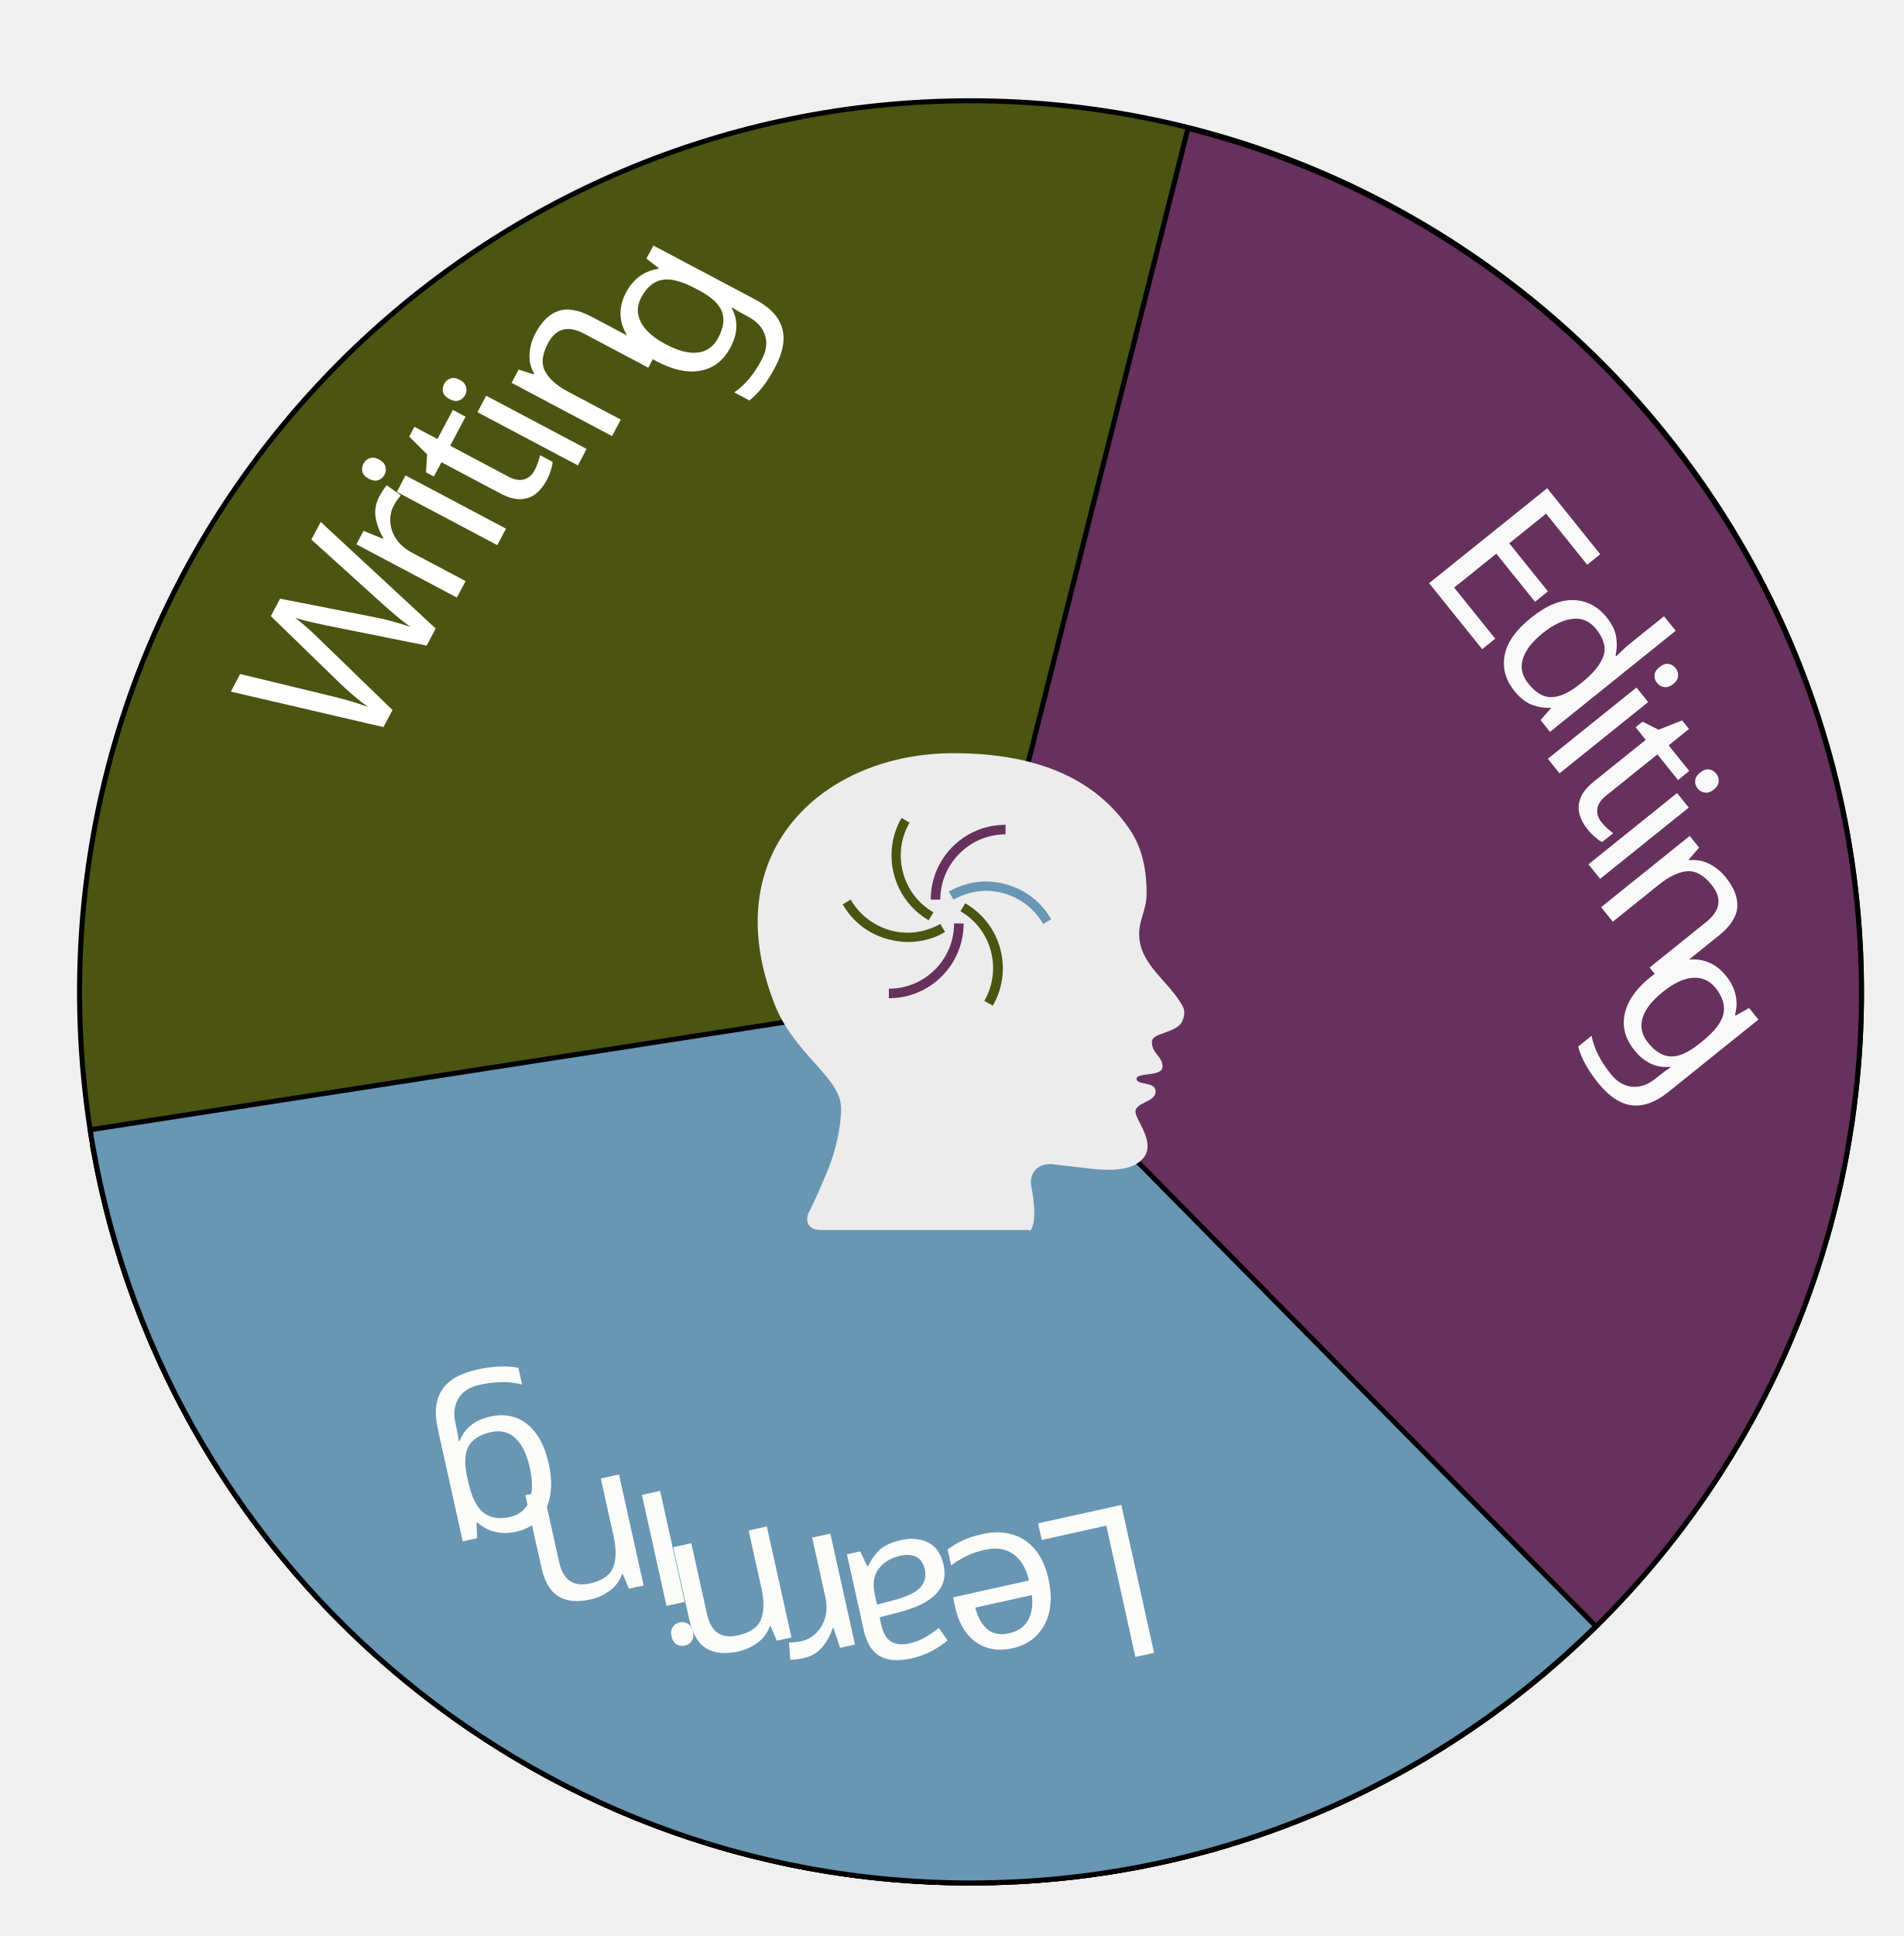
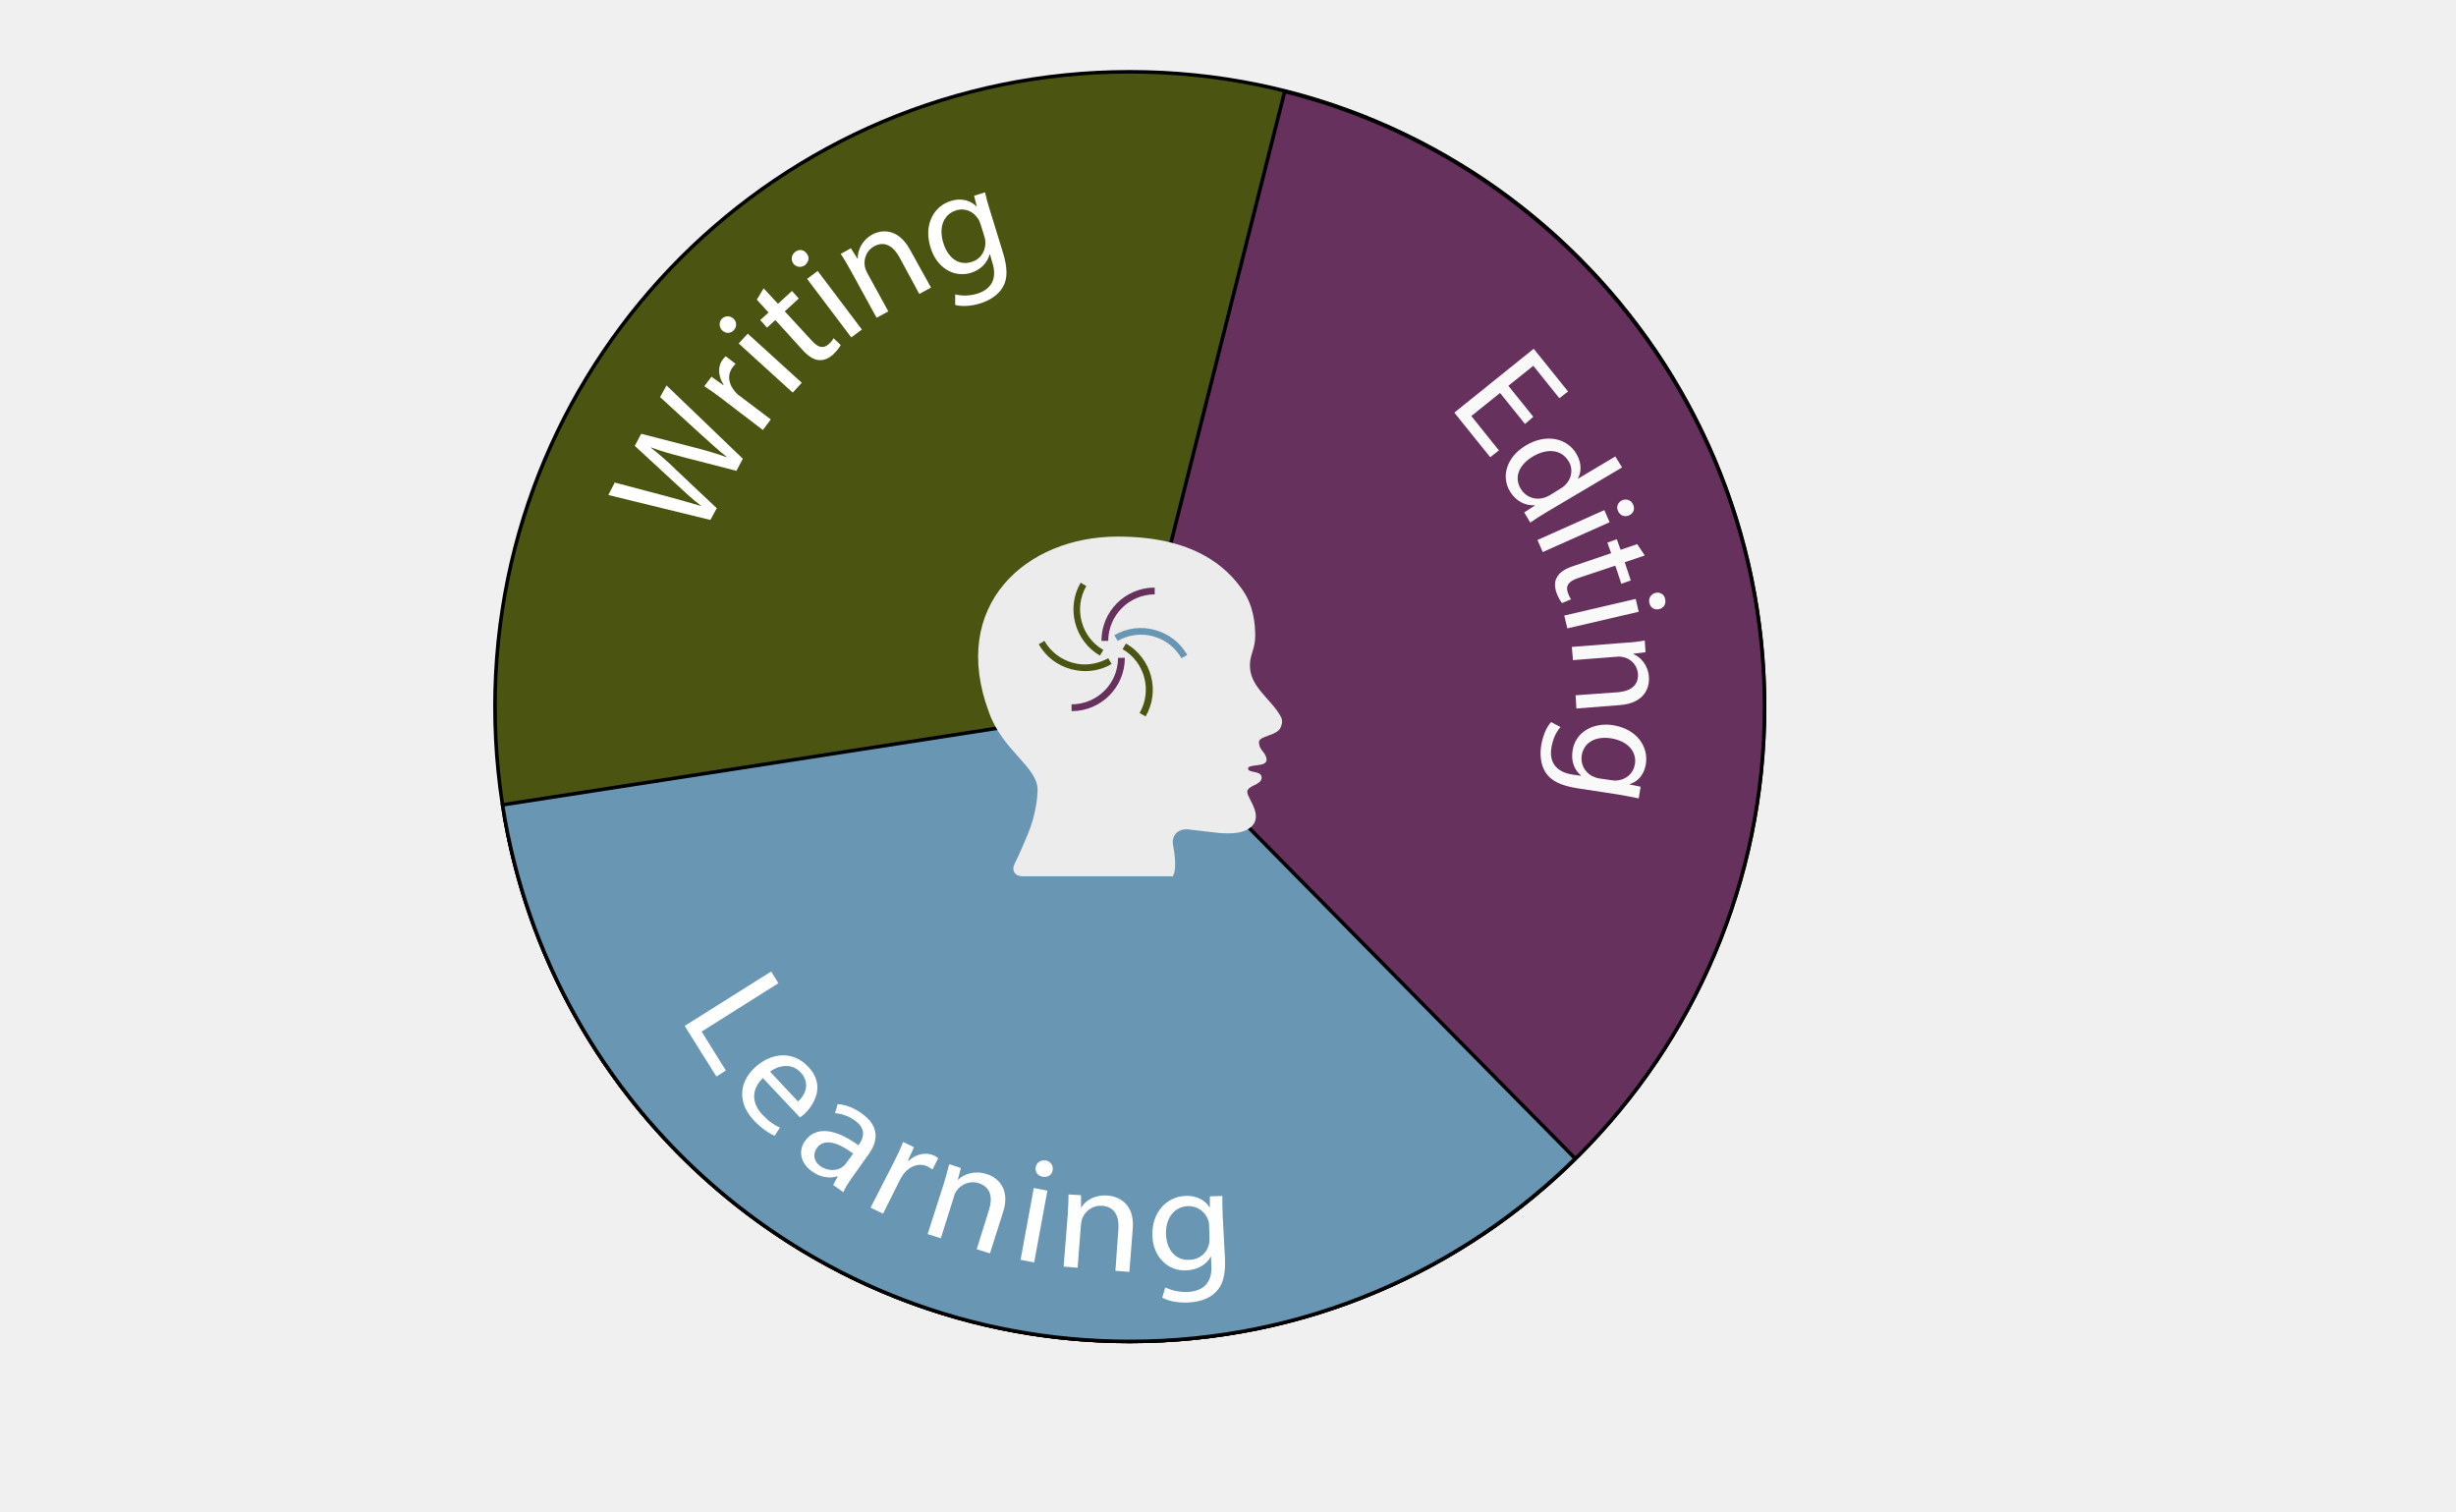
- <svg xmlns="http://www.w3.org/2000/svg" version="1.1" id="Layer_1" x="0px" y="0px" viewBox="0 0 359 365" enable-background="new 0 0 359 365" xml:space="preserve">
-   <circle fill="#4B5411" stroke="#000000" stroke-width="0.946" stroke-miterlimit="10" cx="183" cy="187" r="168" />
-   <path fill="#66315D" stroke="#000000" stroke-width="0.946" stroke-miterlimit="10" d="M224,24.2l-41.2,163.5L17.5,216.3  C31.4,295.1,100.2,355,183,355c92.8,0,168-75.2,168-168C350.9,108.5,296.9,42.5,224,24.2z" />
-   <path fill="#6896B3" stroke="#000000" stroke-width="0.946" stroke-miterlimit="10" d="M183,187.1l-0.1,0.2L17,213  c12.5,80.4,82,142,166,142c46,0,87.6-18.5,117.9-48.4L183,187.1z" />
-   <path fill="none" d="M69.2,145.7c0,0,26.7-86.1,119-78.3" />
-   <text transform="matrix(0.4682 -0.8836 0.8836 0.4682 68.5384 144.1911)">
-     <tspan x="0" y="0" fill="#FFFFFF" font-family="'MyriadPro-Regular'" font-size="40">W</tspan>
-     <tspan x="32.7" y="0.8" fill="#FFFFFF" font-family="'MyriadPro-Regular'" font-size="40" rotate="9.6">r</tspan>
-     <tspan x="45" y="2.9" fill="#FFFFFF" font-family="'MyriadPro-Regular'" font-size="40" rotate="14.5">i</tspan>
-     <tspan x="53.6" y="5" fill="#FFFFFF" font-family="'MyriadPro-Regular'" font-size="40" rotate="19.8">t</tspan>
-     <tspan x="65.4" y="9.3" fill="#FFFFFF" font-family="'MyriadPro-Regular'" font-size="40" rotate="25.3">i</tspan>
-     <tspan x="73.3" y="12.4" fill="#FFFFFF" font-family="'MyriadPro-Regular'" font-size="40" rotate="33.4">n</tspan>
-     <tspan x="90.9" y="23.9" fill="#FFFFFF" font-family="'MyriadPro-Regular'" font-size="40" rotate="45">g</tspan>
-   </text>
-   <path fill="none" d="M265.6,106c0,0,69.7,67.2,13.2,140.7" />
-   <text transform="matrix(0.6266 0.7794 -0.7794 0.6266 267.0421 106.9243)">
-     <tspan x="0" y="0" fill="#F9F9F9" font-family="'MyriadPro-Regular'" font-size="40">E</tspan>
-     <tspan x="18.8" y="-0.2" fill="#F9F9F9" font-family="'MyriadPro-Regular'" font-size="40" rotate="8.2">d</tspan>
-     <tspan x="40.3" y="3.3" fill="#F9F9F9" font-family="'MyriadPro-Regular'" font-size="40" rotate="14.9">i</tspan>
-     <tspan x="48.8" y="5.4" fill="#F9F9F9" font-family="'MyriadPro-Regular'" font-size="40" rotate="20.2">t</tspan>
-     <tspan x="60.6" y="9.8" fill="#F9F9F9" font-family="'MyriadPro-Regular'" font-size="40" rotate="25.9">i</tspan>
-     <tspan x="68.4" y="13" fill="#F9F9F9" font-family="'MyriadPro-Regular'" font-size="40" rotate="34.6">n</tspan>
-     <tspan x="85.7" y="24.6" fill="#F9F9F9" font-family="'MyriadPro-Regular'" font-size="40" rotate="47.8">g</tspan>
-   </text>
-   <path fill="none" d="M217,282c0,0-99.9,34-136.4-51.2" />
-   <text transform="matrix(-0.9763 0.2164 -0.2164 -0.9763 215.2153 282.8869)">
-     <tspan x="0" y="0" fill="#FCFCFA" font-family="'MyriadPro-Regular'" font-size="40">L</tspan>
-     <tspan x="18.1" y="-0.1" fill="#FCFCFA" font-family="'MyriadPro-Regular'" font-size="40" rotate="6.6">e</tspan>
-     <tspan x="37.2" y="2.1" fill="#FCFCFA" font-family="'MyriadPro-Regular'" font-size="40" rotate="13.9">a</tspan>
-     <tspan x="55.2" y="6.6" fill="#FCFCFA" font-family="'MyriadPro-Regular'" font-size="40" rotate="20.9">r</tspan>
-     <tspan x="66.6" y="10.5" fill="#FCFCFA" font-family="'MyriadPro-Regular'" font-size="40" rotate="29.8">n</tspan>
-     <tspan x="84.8" y="21.4" fill="#FCFCFA" font-family="'MyriadPro-Regular'" font-size="40" rotate="38.9">i</tspan>
-     <tspan x="91.7" y="26.1" fill="#FCFCFA" font-family="'MyriadPro-Regular'" font-size="40" rotate="48.8">n</tspan>
-     <tspan x="105.4" y="41.6" fill="#FCFCFA" font-family="'MyriadPro-Regular'" font-size="40" rotate="62.6">g</tspan>
-   </text>
-   <path fill="#FFFFFF" d="M101.9,106.3" />
-   <path fill="#ECECEC" d="M194.3,232c1.5-1.9,0.2-8.1,0.2-8.1c-0.6-2.7,1.2-4.7,4-4.4c0,0,1.8,0.2,6.9,0.8c3.3,0.4,6.5,0.4,8.6-0.7  c5.3-2.9,0.1-8.2,0.1-10c0-1.8,3.8-1.8,3.8-3.8s-3.5-1.1-3.6-2.4c0-1.3,4.9-0.3,4.9-2.3c0-2-2-2.4-2-4.7c0-1.7,4.6-1.6,5.7-3.8  c0.3-0.7,0.7-1.8,0.1-2.9c-2.6-4.8-8.2-7.8-8.2-13.6c0-3,1.4-4.3,1.4-7.8c0-3.4-0.5-8.1-3.3-12.1c-4.3-6.2-12.9-14.2-33.1-14.2  c-24.3,0-44.6,18.2-34.1,46.4c3.6,10.3,12.9,14.5,12.9,20.6c0,2.6-0.7,7.3-2.6,11.8c-2.4,5.8-3.4,7.6-3.4,7.6  c-1,1.9-0.1,3.5,2.1,3.5h39.2" />
-   <path fill="#66315D" d="M189.6,157.3v-1.8c-7.8,0-14.1,6.3-14.1,14.1h1.8C177.3,162.9,182.8,157.3,189.6,157.3z" />
-   <path fill="#4B5411" d="M175.1,173.5l0.9-1.5c-5.9-3.4-7.9-11-4.5-16.9l-1.5-0.9C166.1,160.9,168.4,169.6,175.1,173.5L175.1,173.5z" />
-   <path fill="#4B5411" d="M171.2,177.6c2.4,0,4.9-0.6,7-1.9l-0.9-1.5c-2.9,1.6-6.2,2.1-9.4,1.2c-3.2-0.9-5.8-2.9-7.5-5.8l-1.5,0.9  c1.9,3.3,4.9,5.6,8.6,6.6C168.7,177.4,170,177.6,171.2,177.6L171.2,177.6z" />
-   <path fill="#66315D" d="M167.6,186.4v1.8c7.8,0,14.1-6.3,14.1-14.1h-1.8C179.9,180.9,174.4,186.4,167.6,186.4z" />
-   <path fill="#4B5411" d="M187.2,189.6c3.9-6.7,1.6-15.4-5.2-19.3l-0.9,1.5c5.9,3.4,7.9,11,4.5,16.9L187.2,189.6z" />
-   <path fill="#6896B3" d="M189.6,166.7c-3.6-1-7.4-0.5-10.7,1.4l0.9,1.5c2.9-1.6,6.2-2.1,9.4-1.2c3.2,0.9,5.8,2.9,7.5,5.8l1.5-0.9  C196.3,170,193.3,167.7,189.6,166.7L189.6,166.7z" />
+ <svg xmlns="http://www.w3.org/2000/svg" version="1.1" id="Layer_1" x="0px" y="0px" viewBox="0 0 650 400" enable-background="new 0 0 650 400" xml:space="preserve">
+   <circle fill="#4B5411" stroke="#000000" stroke-width="0.946" stroke-miterlimit="10" cx="299" cy="187" r="168" />
+   <path fill="#66315D" stroke="#000000" stroke-width="0.946" stroke-miterlimit="10" d="M340,24.2l-41.2,163.5l-165.2,28.7  C147.4,295.1,216.2,355,299,355c92.8,0,168-75.2,168-168C466.9,108.5,412.9,42.5,340,24.2z" />
+   <path fill="#6896B3" stroke="#000000" stroke-width="0.946" stroke-miterlimit="10" d="M299,187.1l-0.1,0.2L133,213  c12.5,80.4,82,142,166,142c46,0,87.6-18.5,117.9-48.4L299,187.1z" />
+   <g>
+     <path fill="none" d="M185.2,145.7c0,0,26.7-86.1,119-78.3" />
+     <path fill="#FFFFFF" d="M188,137.6l-27-6.6l1.7-3.3l13.6,3.6c3.3,0.9,6.6,1.8,9.2,2.6l0-0.1c-2.2-1.6-4.6-3.9-7.2-6.3l-10.3-9.5   l1.7-3.2l13.6,3.5c3.2,0.8,6.3,1.7,9,2.7l0-0.1c-2.4-1.9-4.6-4-7.2-6.3l-10.4-9.5l1.7-3.1l20.2,19.4l-1.7,3.2l-14-3.6   c-3.4-0.9-6-1.6-8.6-2.6l0,0.1c2.1,1.7,4.2,3.4,6.8,6l10.6,10L188,137.6z" />
+     <path fill="#FFFFFF" d="M191.3,105.7c-1.8-1.4-3.4-2.5-4.9-3.5l1.9-2.5l3.1,2.2l0.1-0.1c-1.5-2.3-1.6-5-0.1-6.8   c0.2-0.3,0.4-0.5,0.7-0.7l2.6,2c-0.3,0.2-0.5,0.5-0.8,0.9c-1.5,2-1.1,4.5,0.7,6.5c0.3,0.4,0.7,0.8,1.2,1.1l8.2,6.2l-2.1,2.8   L191.3,105.7z" />
+     <path fill="#FFFFFF" d="M194.1,84.3c0.9,0.8,1,2.1,0.1,3.1c-0.8,0.9-2.1,0.9-3,0.1c-0.9-0.8-1-2.2-0.2-3.1   C191.9,83.5,193.2,83.5,194.1,84.3z M209.8,103.9l-14.3-13l2.4-2.6l14.3,13L209.8,103.9z" />
+     <path fill="#FFFFFF" d="M202.1,76.3l3.8,4.1l3.7-3.4l1.8,2l-3.7,3.4l7.1,7.7c1.6,1.8,3,2.3,4.5,1c0.7-0.6,1.1-1.2,1.3-1.6l1.9,1.8   c-0.3,0.7-1,1.5-2,2.5c-1.2,1.1-2.5,1.6-3.8,1.5c-1.4-0.1-2.9-1.1-4.4-2.8l-7.1-7.8l-2.2,2l-1.8-2l2.2-2l-3.1-3.4L202.1,76.3z" />
+     <path fill="#FFFFFF" d="M213.5,67.1c0.8,0.9,0.6,2.2-0.5,3.1c-1,0.7-2.3,0.5-3-0.4c-0.7-1-0.6-2.3,0.4-3.1   C211.5,65.8,212.8,66.1,213.5,67.1z M225.3,89.3l-11.7-15.5l2.8-2.1l11.7,15.5L225.3,89.3z" />
+     <path fill="#FFFFFF" d="M225.2,71.7c-1-1.8-1.8-3.2-2.7-4.5l2.7-1.5l1.7,2.7l0.1,0c0-2.1,1-4.7,3.8-6.3c2.3-1.3,6.8-1.9,10,3.9   l5.6,10.1l-3.1,1.7L238,68c-1.5-2.7-3.8-4.4-6.7-2.8c-2,1.1-2.8,3.4-2.4,5.4c0.1,0.5,0.3,1,0.6,1.6l5.6,10.2l-3.1,1.7L225.2,71.7z" />
+     <path fill="#FFFFFF" d="M260.7,50.9c0.3,1.4,0.7,2.9,1.4,5.1l3.3,10.7c1.3,4.2,1.3,7.1,0,9.3c-1.3,2.2-3.7,3.6-6,4.3   c-2.2,0.7-4.8,0.9-6.6,0.4l0-2.8c1.5,0.4,3.6,0.5,5.9-0.2c3.4-1.1,5.4-3.7,3.9-8.3l-0.6-2.1l-0.1,0c-0.5,2-2.1,4-4.9,4.9   c-4.6,1.4-9.1-1.4-10.7-6.6c-2-6.3,1-11.1,5.3-12.4c3.2-1,5.5,0.1,6.8,1.4l0.1,0l-0.7-2.8L260.7,50.9z M259.5,59.3   c-0.2-0.6-0.4-1.1-0.7-1.5c-1.2-1.8-3.4-2.9-5.8-2.1c-3.2,1-4.7,4.4-3.3,8.7c1.1,3.6,3.9,6.1,7.5,4.9c2.1-0.6,3.5-2.5,3.6-4.9   c0-0.6-0.1-1.3-0.3-1.9L259.5,59.3z" />
+   </g>
+   <g>
+     <path fill="none" d="M381.6,106c0,0,69.7,67.2,13.2,140.7" />
+     <path fill="#F9F9F9" d="M403.6,112.2L397,104l-7.6,6.1l7.3,9.1l-2.3,1.8l-9.5-11.8l21-16.9l9.1,11.3l-2.3,1.8l-6.9-8.6l-6.6,5.3   l6.6,8.2L403.6,112.2z" />
+     <path fill="#F9F9F9" d="M429.3,123.7l-20.1,11.9c-1.5,0.9-3.1,1.9-4.2,2.7l-1.6-2.7l2.8-1.8l0-0.1c-2.4,0.2-5-1-6.6-3.7   c-2.4-4-0.8-9.1,4.2-12.1c5.5-3.3,11-1.9,13.4,2.2c1.5,2.5,1.3,5,0.4,6.5l0,0.1l9.9-5.9L429.3,123.7z M413,129.3   c0.4-0.2,0.9-0.6,1.2-0.9c1.7-1.6,2.3-4.2,0.9-6.4c-1.9-3.1-5.7-3.4-9.4-1.2c-3.4,2-5.2,5.3-3.2,8.6c1.2,2,3.6,3.1,6.2,2.3   c0.5-0.1,0.9-0.4,1.4-0.6L413,129.3z" />
+     <path fill="#F9F9F9" d="M406.9,142.9l17.7-7.9l1.4,3.2l-17.7,7.9L406.9,142.9z M431.1,136.4c-1.1,0.5-2.3,0.1-2.9-1.2   c-0.5-1.1,0-2.3,1.1-2.8c1.1-0.5,2.4-0.1,2.9,1.1C432.8,134.7,432.3,135.9,431.1,136.4z" />
+     <path fill="#F9F9F9" d="M435.3,147l-5.3,1.8l1.6,4.8l-2.5,0.9l-1.6-4.8l-9.9,3.3c-2.3,0.8-3.3,1.9-2.7,3.7c0.3,0.9,0.6,1.5,0.9,1.9   l-2.4,1c-0.5-0.6-1-1.5-1.5-2.8c-0.5-1.6-0.5-3,0.2-4.1c0.7-1.3,2.2-2.2,4.3-2.9l10-3.4l-1-2.8l2.5-0.9l1,2.8l4.4-1.5L435.3,147z" />
+     <path fill="#F9F9F9" d="M414,162.9l18.9-4.4l0.8,3.4l-18.9,4.4L414,162.9z M439.1,161.2c-1.2,0.3-2.3-0.3-2.6-1.7   c-0.3-1.2,0.5-2.3,1.6-2.6c1.2-0.3,2.4,0.4,2.6,1.6C441,159.9,440.3,160.9,439.1,161.2z" />
+     <path fill="#F9F9F9" d="M430.1,170.1c2-0.1,3.6-0.3,5.2-0.6l0.2,3.1l-3.2,0.4l0,0.1c1.9,0.8,3.9,2.9,4.1,6.1   c0.2,2.7-1.1,6.9-7.7,7.4l-11.5,0.9L417,184l11.1-0.8c3.1-0.2,5.6-1.6,5.4-4.9c-0.2-2.3-1.9-4-3.9-4.4c-0.5-0.1-1.1-0.2-1.7-0.1   l-11.6,0.9l-0.3-3.5L430.1,170.1z" />
+     <path fill="#F9F9F9" d="M433.7,211.3c-1.4-0.3-2.9-0.6-5.2-1l-11.1-1.7c-4.4-0.7-6.9-2-8.3-4.1c-1.4-2.1-1.6-4.9-1.2-7.3   c0.4-2.3,1.3-4.7,2.6-6.1l2.5,1.3c-1,1.1-2,3-2.4,5.4c-0.6,3.6,0.9,6.5,5.7,7.2l2.1,0.3l0-0.1c-1.6-1.3-2.7-3.6-2.2-6.6   c0.7-4.7,5.3-7.5,10.6-6.7c6.5,1,9.5,5.8,8.8,10.2c-0.5,3.3-2.5,4.9-4.3,5.4l0,0.1l2.9,0.6L433.7,211.3z M426.7,206.5   c0.6,0.1,1.1,0.1,1.6,0c2.1-0.3,4-1.8,4.4-4.3c0.5-3.3-1.9-6.1-6.3-6.8c-3.8-0.6-7.2,0.8-7.8,4.6c-0.3,2.1,0.7,4.3,2.8,5.4   c0.6,0.3,1.2,0.5,1.8,0.6L426.7,206.5z" />
+   </g>
+   <path fill="#FFFFFF" d="M217.9,106.3" />
+   <path fill="#ECECEC" d="M310.3,232c1.5-1.9,0.2-8.1,0.2-8.1c-0.6-2.7,1.2-4.7,4-4.4c0,0,1.8,0.2,6.9,0.8c3.3,0.4,6.5,0.4,8.6-0.7  c5.3-2.9,0.1-8.2,0.1-10c0-1.8,3.8-1.8,3.8-3.8s-3.5-1.1-3.6-2.4c0-1.3,4.9-0.3,4.9-2.3c0-2-2-2.4-2-4.7c0-1.7,4.6-1.6,5.7-3.8  c0.3-0.7,0.7-1.8,0.1-2.9c-2.6-4.8-8.2-7.8-8.2-13.6c0-3,1.4-4.3,1.4-7.8c0-3.4-0.5-8.1-3.3-12.1c-4.3-6.2-12.9-14.2-33.1-14.2  c-24.3,0-44.6,18.2-34.1,46.4c3.6,10.3,12.9,14.5,12.9,20.6c0,2.6-0.7,7.3-2.6,11.8c-2.4,5.8-3.4,7.6-3.4,7.6  c-1,1.9-0.1,3.5,2.1,3.5h39.2" />
+   <path fill="#66315D" d="M305.6,157.3v-1.8c-7.8,0-14.1,6.3-14.1,14.1h1.8C293.3,162.9,298.8,157.3,305.6,157.3z" />
+   <path fill="#4B5411" d="M291.1,173.5l0.9-1.5c-5.9-3.4-7.9-11-4.5-16.9l-1.5-0.9C282.1,160.9,284.4,169.6,291.1,173.5L291.1,173.5z" />
+   <path fill="#4B5411" d="M287.2,177.6c2.4,0,4.9-0.6,7-1.9l-0.9-1.5c-2.9,1.6-6.2,2.1-9.4,1.2c-3.2-0.9-5.8-2.9-7.5-5.8l-1.5,0.9  c1.9,3.3,4.9,5.6,8.6,6.6C284.7,177.4,286,177.6,287.2,177.6L287.2,177.6z" />
+   <path fill="#66315D" d="M283.6,186.4v1.8c7.8,0,14.1-6.3,14.1-14.1h-1.8C295.9,180.9,290.4,186.4,283.6,186.4z" />
+   <path fill="#4B5411" d="M303.2,189.6c3.9-6.7,1.6-15.4-5.2-19.3l-0.9,1.5c5.9,3.4,7.9,11,4.5,16.9L303.2,189.6z" />
+   <path fill="#6896B3" d="M305.6,166.7c-3.6-1-7.4-0.5-10.7,1.4l0.9,1.5c2.9-1.6,6.2-2.1,9.4-1.2c3.2,0.9,5.8,2.9,7.5,5.8l1.5-0.9  C312.3,170,309.3,167.7,305.6,166.7L305.6,166.7z" />
+   <g>
+     <path fill="none" d="M175.9,259.2c0,0,31.3,96.9,169.1,73.8" />
+     <path fill="#FFFFFF" d="M204.1,257.1l1.9,3.1L185.7,273l6.4,10.3l-2.5,1.6l-8.4-13.4L204.1,257.1z" />
+     <path fill="#FFFFFF" d="M201.9,285.3c-3.4,3.3-2.7,7-0.1,9.7c1.8,1.9,3.2,2.8,4.6,3.4l-1.4,2.2c-1.3-0.6-3.3-1.8-5.5-4.1   c-4.3-4.6-4-10,0.3-14c4.3-4,10.1-4.5,14.1-0.2c4.6,4.8,1.7,9.9-0.9,12.4c-0.5,0.5-1,0.8-1.3,1L201.9,285.3z M211.2,291.5   c1.7-1.5,3.5-4.6,0.7-7.7c-2.6-2.7-6.1-1.7-8.1-0.2L211.2,291.5z" />
+     <path fill="#FFFFFF" d="M220.5,313.6l1.2-2.2l-0.1-0.1c-1.8,0.6-4.4,0.4-6.7-1.3c-3.4-2.4-3.5-5.9-1.8-8.1   c2.7-3.8,7.8-3.4,14.1,1.2l0.2-0.3c0.9-1.3,2.2-3.9-1.2-6.3c-1.5-1.1-3.5-1.8-5.2-1.9l0.7-2.4c2,0.1,4.4,1,6.4,2.5   c5.1,3.6,4,7.8,1.7,10.9l-4.2,5.9c-1,1.4-1.9,2.8-2.4,4L220.5,313.6z M225.8,305.3c-3.2-2.4-7.4-4.5-9.6-1.5   c-1.3,1.9-0.6,3.7,0.9,4.8c2.2,1.5,4.5,1.2,5.9,0.2c0.3-0.2,0.6-0.5,0.8-0.8L225.8,305.3z" />
+     <path fill="#FFFFFF" d="M236.5,307.7c1-2,1.9-3.8,2.5-5.5l2.9,1.4l-1.6,3.5l0.2,0.1c2-1.9,4.7-2.4,6.9-1.3c0.4,0.2,0.6,0.4,0.9,0.6   l-1.5,3c-0.3-0.2-0.6-0.4-1.1-0.7c-2.3-1.2-4.8-0.3-6.5,1.8c-0.3,0.4-0.6,0.9-0.9,1.4l-4.6,9.2l-3.3-1.6L236.5,307.7z" />
+     <path fill="#FFFFFF" d="M249.8,313.2c0.6-1.9,1-3.5,1.4-5.1l3.1,1l-0.8,3.1l0.1,0c1.5-1.5,4.3-2.5,7.5-1.5c2.7,0.8,6.4,3.7,4.4,10   l-3.5,11l-3.5-1.1l3.3-10.6c0.9-3,0.5-5.8-2.8-6.9c-2.3-0.7-4.6,0.3-5.8,2c-0.3,0.4-0.6,0.9-0.7,1.5l-3.5,11.1l-3.5-1.1   L249.8,313.2z" />
+     <path fill="#FFFFFF" d="M270.1,333.4l3.5-19l3.6,0.7l-3.5,19L270.1,333.4z M278.6,309.7c-0.2,1.2-1.3,2-2.7,1.7   c-1.3-0.2-2-1.3-1.8-2.5c0.2-1.2,1.3-2,2.7-1.8C278.1,307.4,278.8,308.5,278.6,309.7z" />
+     <path fill="#FFFFFF" d="M282.6,321.3c0.1-2,0.2-3.6,0.2-5.2l3.3,0.2l0,3.2l0.1,0c1.1-1.8,3.6-3.4,7-3.1c2.8,0.2,7.1,2.1,6.6,8.7   l-0.9,11.5l-3.7-0.3l0.8-11.1c0.2-3.1-0.8-5.8-4.3-6.1c-2.4-0.2-4.4,1.3-5.2,3.2c-0.2,0.4-0.3,1-0.4,1.6l-0.9,11.6l-3.7-0.3   L282.6,321.3z" />
+     <path fill="#FFFFFF" d="M323.5,316.5c0,1.4,0,3,0.1,5.3l0.6,11.2c0.2,4.4-0.6,7.2-2.5,9c-1.9,1.9-4.7,2.6-7.3,2.7   c-2.4,0.1-5.2-0.3-6.8-1.3l0.8-2.7c1.4,0.7,3.5,1.3,6,1.2c3.8-0.2,6.5-2.2,6.2-7.1l-0.1-2.2l-0.1,0c-1,1.9-3.2,3.4-6.3,3.6   c-5,0.3-8.9-3.6-9.1-9c-0.3-6.6,4-10.5,8.6-10.7c3.5-0.2,5.6,1.5,6.5,3l0.1,0l0-2.9L323.5,316.5z M320,324.3c0-0.6-0.1-1.1-0.3-1.6   c-0.8-2-2.7-3.6-5.4-3.5c-3.5,0.2-5.9,3.1-5.7,7.6c0.2,3.8,2.4,6.9,6.4,6.6c2.3-0.1,4.3-1.6,4.9-3.9c0.2-0.6,0.2-1.3,0.2-1.9   L320,324.3z" />
+   </g>
</svg>
